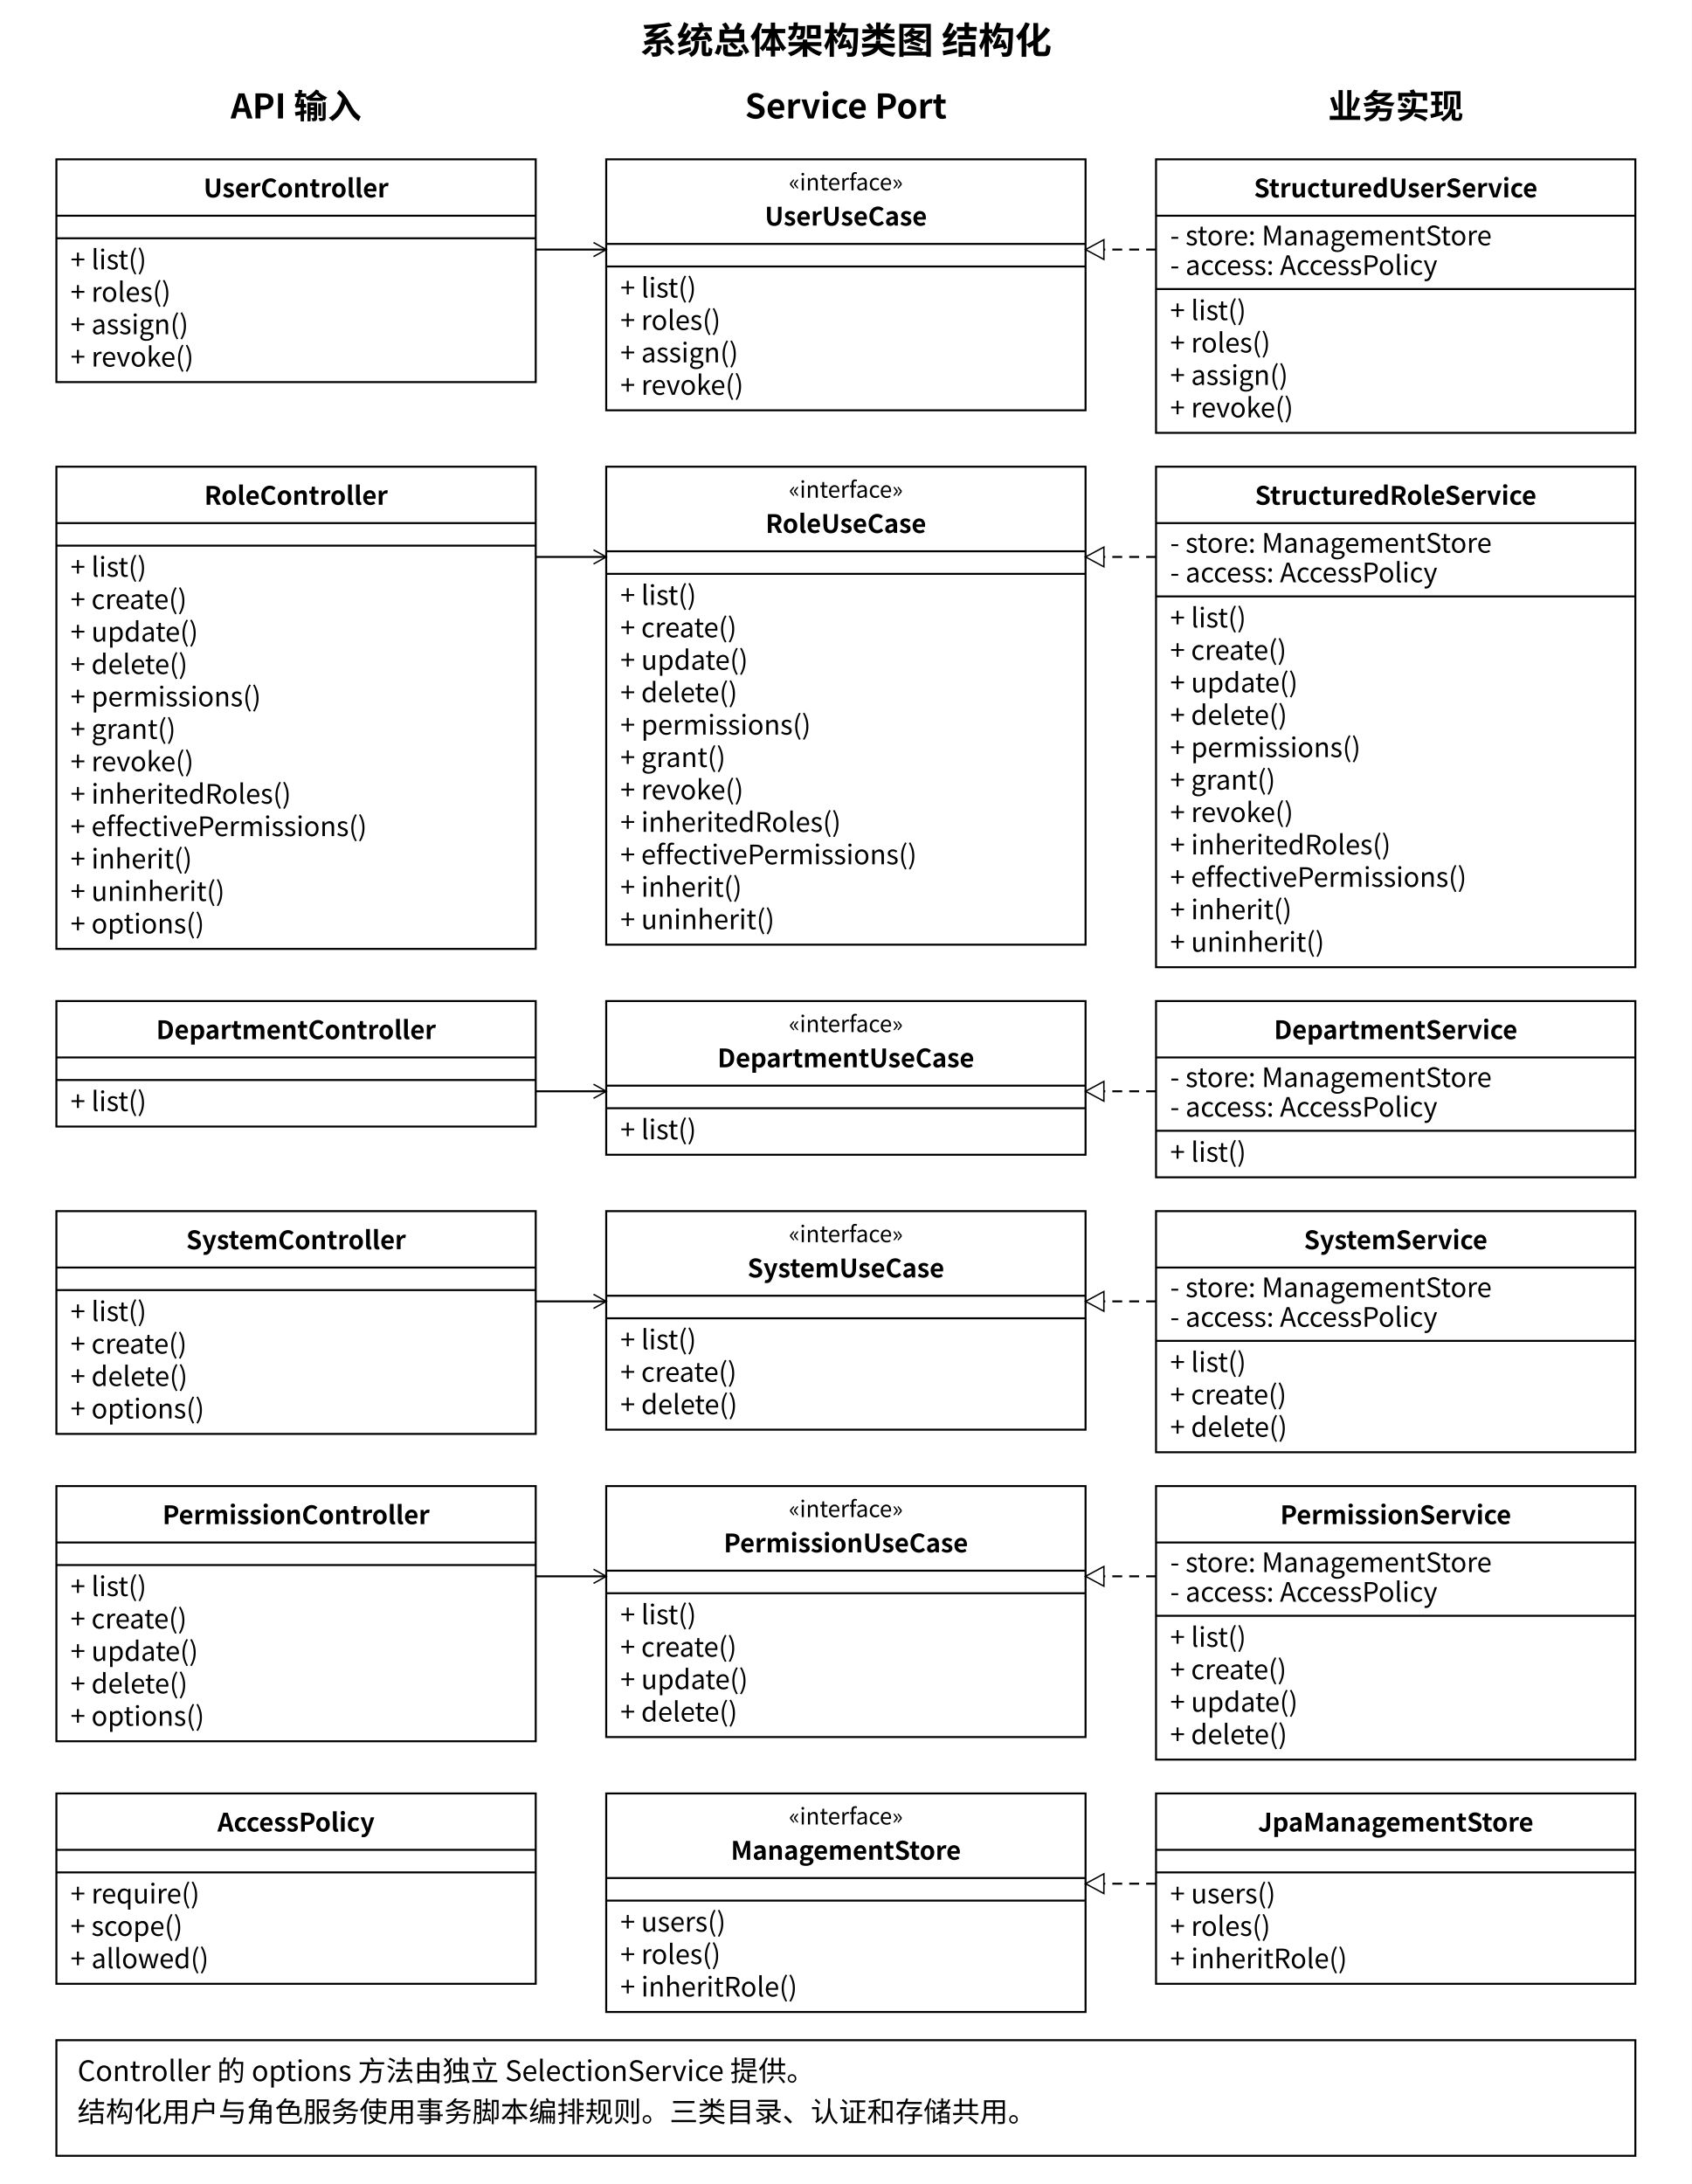
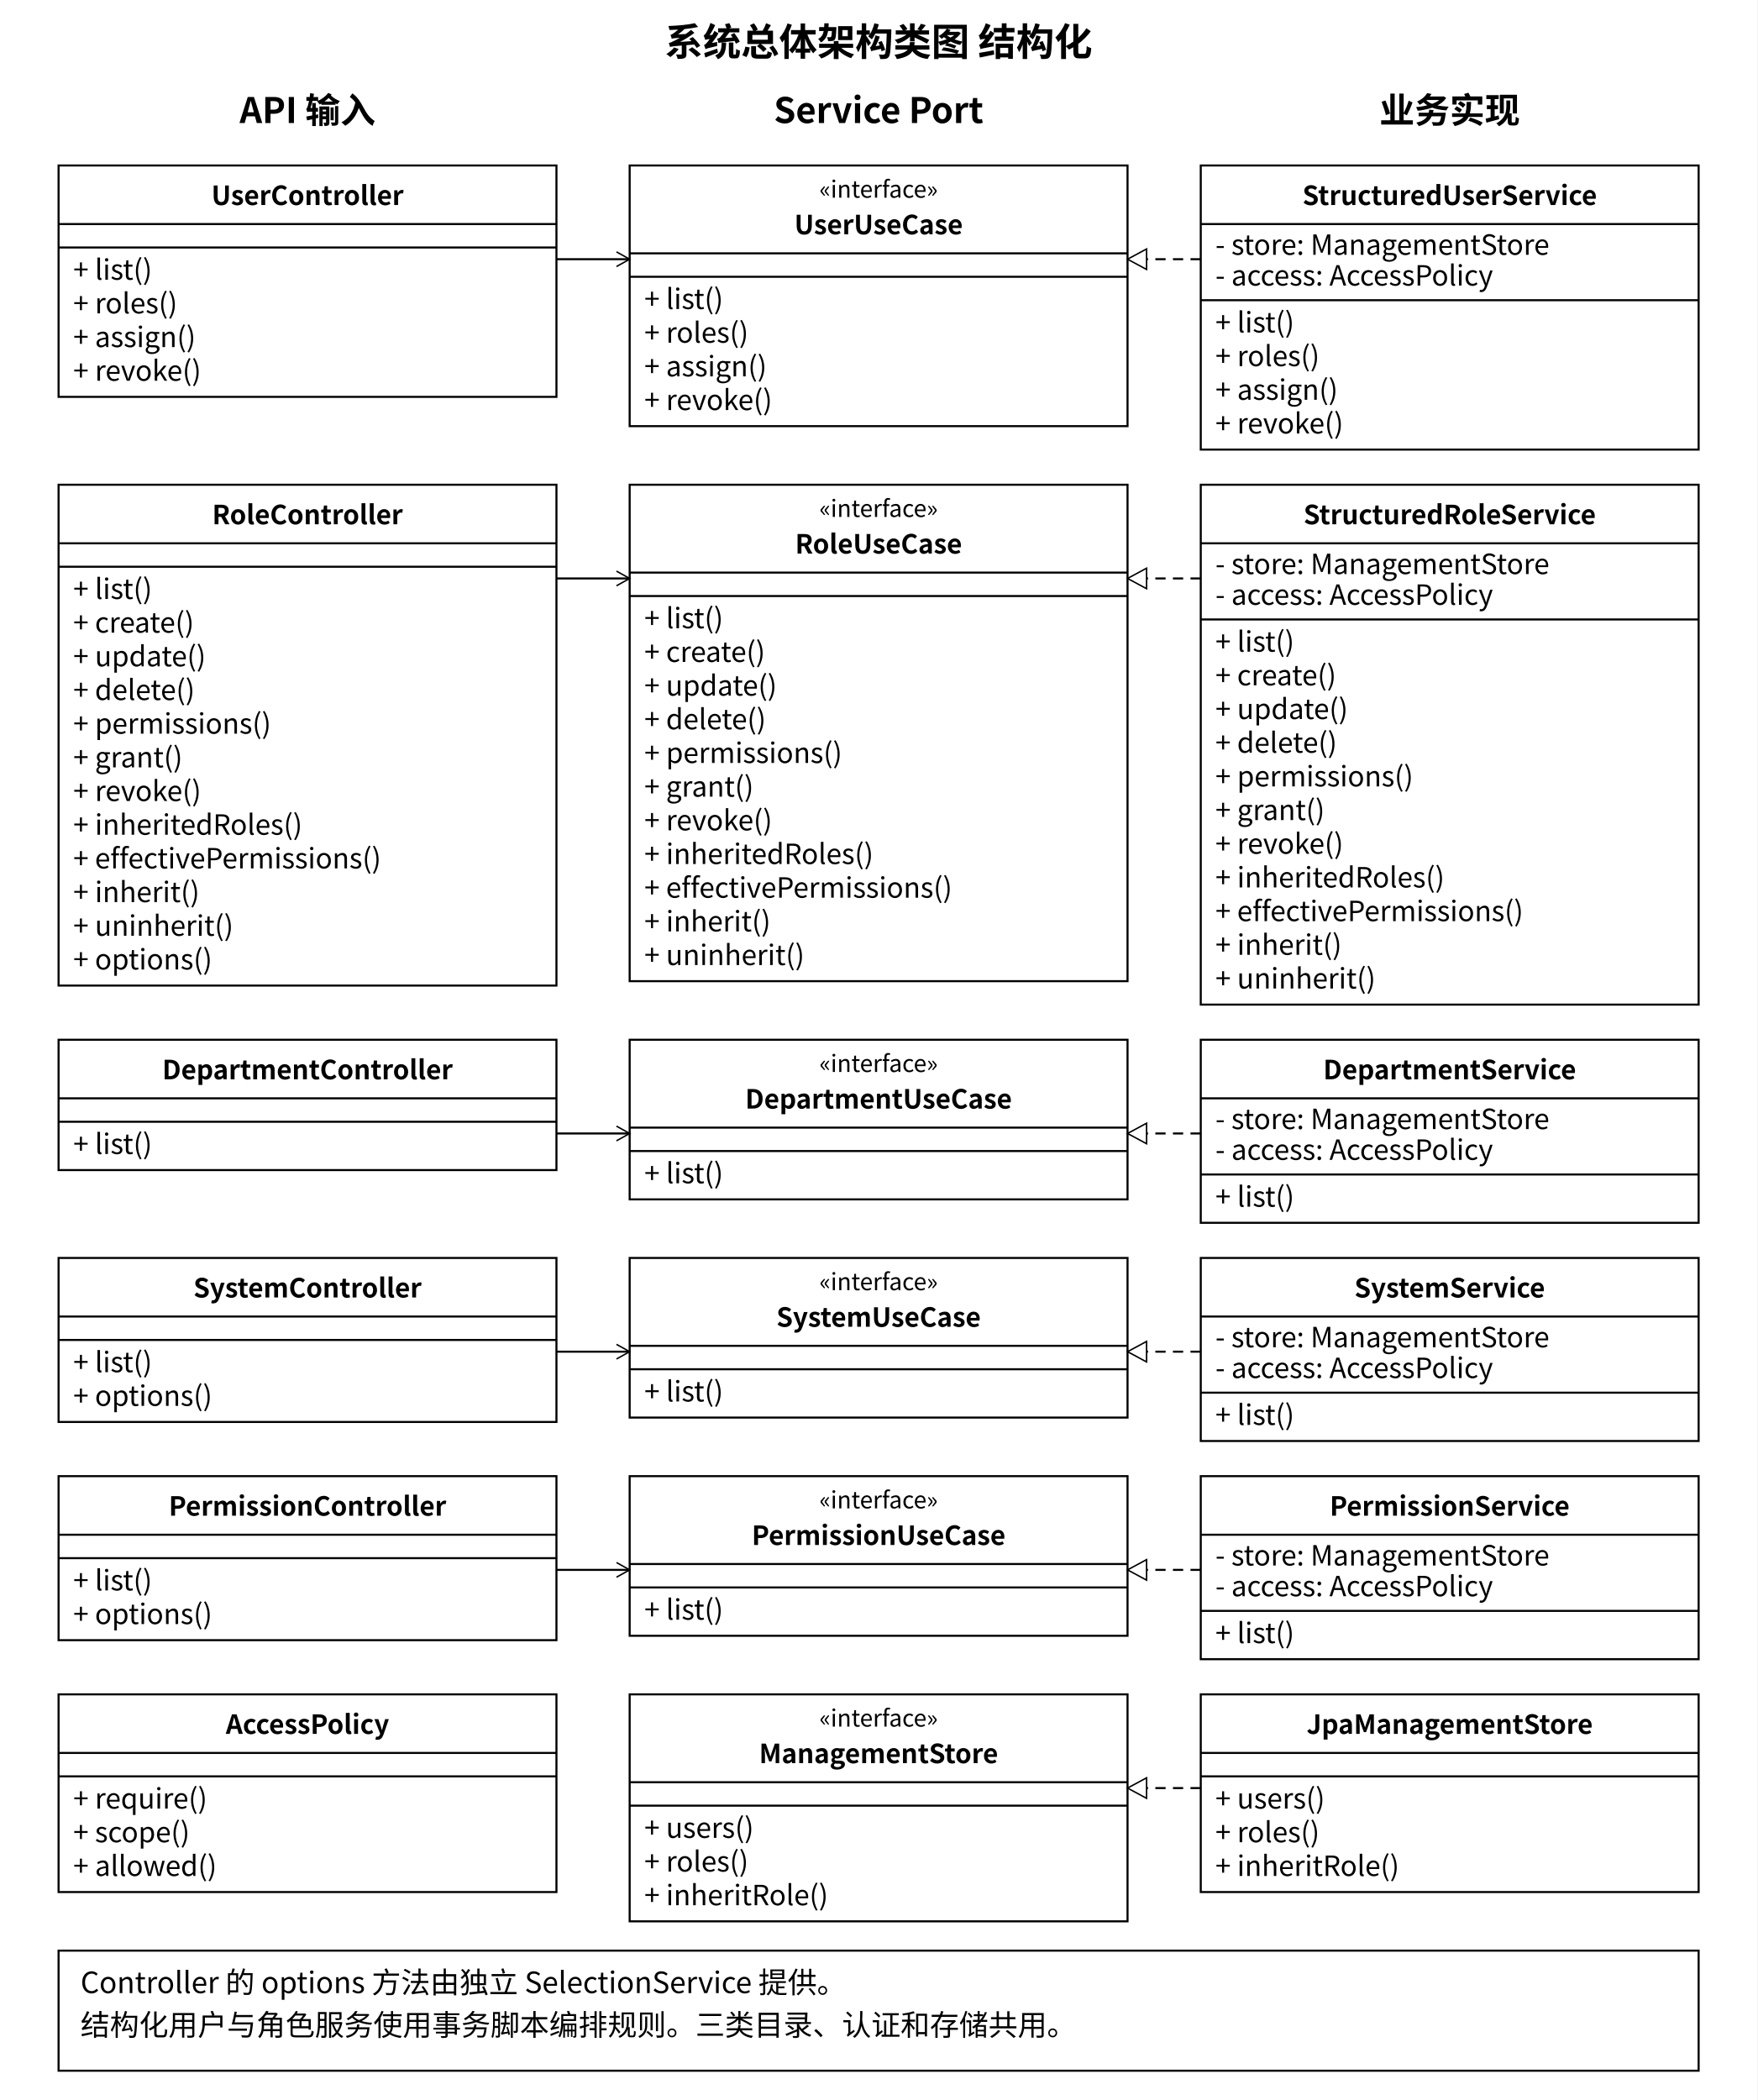
- <svg xmlns="http://www.w3.org/2000/svg" width="1200" height="1549" viewBox="0 0 1200 1549">
+ <svg xmlns="http://www.w3.org/2000/svg" width="1200" height="1434" viewBox="0 0 1200 1434">
  <style>text{font-family:'PingFang SC','Microsoft YaHei','Noto Sans CJK SC',system-ui,sans-serif;fill:black}</style>
  <defs>
    <marker id="open" markerWidth="12" markerHeight="12" refX="10" refY="6" orient="auto" markerUnits="userSpaceOnUse">
      <path d="M1,1 L10,6 L1,11" fill="none" stroke="black" />
    </marker>
    <marker id="filled" markerWidth="12" markerHeight="12" refX="10" refY="6" orient="auto" markerUnits="userSpaceOnUse">
      <path d="M1,1 L10,6 L1,11 Z" fill="black" />
    </marker>
    <marker id="triangle" markerWidth="16" markerHeight="16" refX="14" refY="8" orient="auto" markerUnits="userSpaceOnUse">
      <path d="M1,1 L14,8 L1,15 Z" fill="white" stroke="black" />
    </marker>
  </defs>
  <rect width="100%" height="100%" fill="white" />
  <text x="600.0" y="38" font-size="26" text-anchor="middle" font-weight="600">系统总体架构类图 结构化</text>
  <text x="210" y="84" font-size="24" text-anchor="middle" font-weight="600">API 输入</text>
  <text x="600" y="84" font-size="24" text-anchor="middle" font-weight="600">Service Port</text>
  <text x="990" y="84" font-size="24" text-anchor="middle" font-weight="600">业务实现</text>
  <rect x="40" y="113" width="340" height="158" rx="0" fill="white" stroke="black" stroke-width="1.4" />
  <text x="210.0" y="140" font-size="18" text-anchor="middle" font-weight="600">UserController</text>
  <path d="M 40,153 L 380,153" fill="none" stroke="black" stroke-width="1.4" />
  <path d="M 40,169 L 380,169" fill="none" stroke="black" stroke-width="1.4" />
  <text x="50" y="191" font-size="19" text-anchor="start" font-weight="400">+ list()</text>
  <text x="50" y="214" font-size="19" text-anchor="start" font-weight="400">+ roles()</text>
  <text x="50" y="237" font-size="19" text-anchor="start" font-weight="400">+ assign()</text>
  <text x="50" y="260" font-size="19" text-anchor="start" font-weight="400">+ revoke()</text>
  <rect x="430" y="113" width="340" height="178" rx="0" fill="white" stroke="black" stroke-width="1.4" />
  <text x="600.0" y="135" font-size="16" text-anchor="middle" font-weight="400">«interface»</text>
  <text x="600.0" y="160" font-size="18" text-anchor="middle" font-weight="600">UserUseCase</text>
  <path d="M 430,173 L 770,173" fill="none" stroke="black" stroke-width="1.4" />
  <path d="M 430,189 L 770,189" fill="none" stroke="black" stroke-width="1.4" />
  <text x="440" y="211" font-size="19" text-anchor="start" font-weight="400">+ list()</text>
  <text x="440" y="234" font-size="19" text-anchor="start" font-weight="400">+ roles()</text>
  <text x="440" y="257" font-size="19" text-anchor="start" font-weight="400">+ assign()</text>
  <text x="440" y="280" font-size="19" text-anchor="start" font-weight="400">+ revoke()</text>
  <rect x="820" y="113" width="340" height="194" rx="0" fill="white" stroke="black" stroke-width="1.4" />
  <text x="990.0" y="140" font-size="18" text-anchor="middle" font-weight="600">StructuredUserService</text>
  <path d="M 820,153 L 1160,153" fill="none" stroke="black" stroke-width="1.4" />
  <text x="830" y="174" font-size="19" text-anchor="start" font-weight="400">- store: ManagementStore</text>
  <text x="830" y="195" font-size="19" text-anchor="start" font-weight="400">- access: AccessPolicy</text>
  <path d="M 820,205 L 1160,205" fill="none" stroke="black" stroke-width="1.4" />
  <text x="830" y="227" font-size="19" text-anchor="start" font-weight="400">+ list()</text>
  <text x="830" y="250" font-size="19" text-anchor="start" font-weight="400">+ roles()</text>
  <text x="830" y="273" font-size="19" text-anchor="start" font-weight="400">+ assign()</text>
  <text x="830" y="296" font-size="19" text-anchor="start" font-weight="400">+ revoke()</text>
  <path d="M 380,177 L 430,177" fill="none" stroke="black" stroke-width="1.4" marker-end="url(#open)" />
  <path d="M 820,177 L 770,177" fill="none" stroke="black" stroke-width="1.4" stroke-dasharray="7 5" marker-end="url(#triangle)" />
  <rect x="40" y="331" width="340" height="342" rx="0" fill="white" stroke="black" stroke-width="1.4" />
  <text x="210.0" y="358" font-size="18" text-anchor="middle" font-weight="600">RoleController</text>
  <path d="M 40,371 L 380,371" fill="none" stroke="black" stroke-width="1.4" />
  <path d="M 40,387 L 380,387" fill="none" stroke="black" stroke-width="1.4" />
  <text x="50" y="409" font-size="19" text-anchor="start" font-weight="400">+ list()</text>
  <text x="50" y="432" font-size="19" text-anchor="start" font-weight="400">+ create()</text>
  <text x="50" y="455" font-size="19" text-anchor="start" font-weight="400">+ update()</text>
  <text x="50" y="478" font-size="19" text-anchor="start" font-weight="400">+ delete()</text>
  <text x="50" y="501" font-size="19" text-anchor="start" font-weight="400">+ permissions()</text>
  <text x="50" y="524" font-size="19" text-anchor="start" font-weight="400">+ grant()</text>
  <text x="50" y="547" font-size="19" text-anchor="start" font-weight="400">+ revoke()</text>
  <text x="50" y="570" font-size="19" text-anchor="start" font-weight="400">+ inheritedRoles()</text>
  <text x="50" y="593" font-size="19" text-anchor="start" font-weight="400">+ effectivePermissions()</text>
  <text x="50" y="616" font-size="19" text-anchor="start" font-weight="400">+ inherit()</text>
  <text x="50" y="639" font-size="19" text-anchor="start" font-weight="400">+ uninherit()</text>
  <text x="50" y="662" font-size="19" text-anchor="start" font-weight="400">+ options()</text>
  <rect x="430" y="331" width="340" height="339" rx="0" fill="white" stroke="black" stroke-width="1.4" />
  <text x="600.0" y="353" font-size="16" text-anchor="middle" font-weight="400">«interface»</text>
  <text x="600.0" y="378" font-size="18" text-anchor="middle" font-weight="600">RoleUseCase</text>
  <path d="M 430,391 L 770,391" fill="none" stroke="black" stroke-width="1.4" />
  <path d="M 430,407 L 770,407" fill="none" stroke="black" stroke-width="1.4" />
  <text x="440" y="429" font-size="19" text-anchor="start" font-weight="400">+ list()</text>
  <text x="440" y="452" font-size="19" text-anchor="start" font-weight="400">+ create()</text>
  <text x="440" y="475" font-size="19" text-anchor="start" font-weight="400">+ update()</text>
  <text x="440" y="498" font-size="19" text-anchor="start" font-weight="400">+ delete()</text>
  <text x="440" y="521" font-size="19" text-anchor="start" font-weight="400">+ permissions()</text>
  <text x="440" y="544" font-size="19" text-anchor="start" font-weight="400">+ grant()</text>
  <text x="440" y="567" font-size="19" text-anchor="start" font-weight="400">+ revoke()</text>
  <text x="440" y="590" font-size="19" text-anchor="start" font-weight="400">+ inheritedRoles()</text>
  <text x="440" y="613" font-size="19" text-anchor="start" font-weight="400">+ effectivePermissions()</text>
  <text x="440" y="636" font-size="19" text-anchor="start" font-weight="400">+ inherit()</text>
  <text x="440" y="659" font-size="19" text-anchor="start" font-weight="400">+ uninherit()</text>
  <rect x="820" y="331" width="340" height="355" rx="0" fill="white" stroke="black" stroke-width="1.4" />
  <text x="990.0" y="358" font-size="18" text-anchor="middle" font-weight="600">StructuredRoleService</text>
  <path d="M 820,371 L 1160,371" fill="none" stroke="black" stroke-width="1.4" />
  <text x="830" y="392" font-size="19" text-anchor="start" font-weight="400">- store: ManagementStore</text>
  <text x="830" y="413" font-size="19" text-anchor="start" font-weight="400">- access: AccessPolicy</text>
  <path d="M 820,423 L 1160,423" fill="none" stroke="black" stroke-width="1.4" />
  <text x="830" y="445" font-size="19" text-anchor="start" font-weight="400">+ list()</text>
  <text x="830" y="468" font-size="19" text-anchor="start" font-weight="400">+ create()</text>
  <text x="830" y="491" font-size="19" text-anchor="start" font-weight="400">+ update()</text>
  <text x="830" y="514" font-size="19" text-anchor="start" font-weight="400">+ delete()</text>
  <text x="830" y="537" font-size="19" text-anchor="start" font-weight="400">+ permissions()</text>
  <text x="830" y="560" font-size="19" text-anchor="start" font-weight="400">+ grant()</text>
  <text x="830" y="583" font-size="19" text-anchor="start" font-weight="400">+ revoke()</text>
  <text x="830" y="606" font-size="19" text-anchor="start" font-weight="400">+ inheritedRoles()</text>
  <text x="830" y="629" font-size="19" text-anchor="start" font-weight="400">+ effectivePermissions()</text>
  <text x="830" y="652" font-size="19" text-anchor="start" font-weight="400">+ inherit()</text>
  <text x="830" y="675" font-size="19" text-anchor="start" font-weight="400">+ uninherit()</text>
  <path d="M 380,395 L 430,395" fill="none" stroke="black" stroke-width="1.4" marker-end="url(#open)" />
  <path d="M 820,395 L 770,395" fill="none" stroke="black" stroke-width="1.4" stroke-dasharray="7 5" marker-end="url(#triangle)" />
  <rect x="40" y="710" width="340" height="89" rx="0" fill="white" stroke="black" stroke-width="1.4" />
  <text x="210.0" y="737" font-size="18" text-anchor="middle" font-weight="600">DepartmentController</text>
  <path d="M 40,750 L 380,750" fill="none" stroke="black" stroke-width="1.4" />
  <path d="M 40,766 L 380,766" fill="none" stroke="black" stroke-width="1.4" />
  <text x="50" y="788" font-size="19" text-anchor="start" font-weight="400">+ list()</text>
  <rect x="430" y="710" width="340" height="109" rx="0" fill="white" stroke="black" stroke-width="1.4" />
  <text x="600.0" y="732" font-size="16" text-anchor="middle" font-weight="400">«interface»</text>
  <text x="600.0" y="757" font-size="18" text-anchor="middle" font-weight="600">DepartmentUseCase</text>
  <path d="M 430,770 L 770,770" fill="none" stroke="black" stroke-width="1.4" />
  <path d="M 430,786 L 770,786" fill="none" stroke="black" stroke-width="1.4" />
  <text x="440" y="808" font-size="19" text-anchor="start" font-weight="400">+ list()</text>
  <rect x="820" y="710" width="340" height="125" rx="0" fill="white" stroke="black" stroke-width="1.4" />
  <text x="990.0" y="737" font-size="18" text-anchor="middle" font-weight="600">DepartmentService</text>
  <path d="M 820,750 L 1160,750" fill="none" stroke="black" stroke-width="1.4" />
  <text x="830" y="771" font-size="19" text-anchor="start" font-weight="400">- store: ManagementStore</text>
  <text x="830" y="792" font-size="19" text-anchor="start" font-weight="400">- access: AccessPolicy</text>
  <path d="M 820,802 L 1160,802" fill="none" stroke="black" stroke-width="1.4" />
  <text x="830" y="824" font-size="19" text-anchor="start" font-weight="400">+ list()</text>
  <path d="M 380,774 L 430,774" fill="none" stroke="black" stroke-width="1.4" marker-end="url(#open)" />
  <path d="M 820,774 L 770,774" fill="none" stroke="black" stroke-width="1.4" stroke-dasharray="7 5" marker-end="url(#triangle)" />
-   <rect x="40" y="859" width="340" height="158" rx="0" fill="white" stroke="black" stroke-width="1.4" />
+   <rect x="40" y="859" width="340" height="112" rx="0" fill="white" stroke="black" stroke-width="1.4" />
  <text x="210.0" y="886" font-size="18" text-anchor="middle" font-weight="600">SystemController</text>
  <path d="M 40,899 L 380,899" fill="none" stroke="black" stroke-width="1.4" />
  <path d="M 40,915 L 380,915" fill="none" stroke="black" stroke-width="1.4" />
  <text x="50" y="937" font-size="19" text-anchor="start" font-weight="400">+ list()</text>
-   <text x="50" y="960" font-size="19" text-anchor="start" font-weight="400">+ create()</text>
-   <text x="50" y="983" font-size="19" text-anchor="start" font-weight="400">+ delete()</text>
-   <text x="50" y="1006" font-size="19" text-anchor="start" font-weight="400">+ options()</text>
-   <rect x="430" y="859" width="340" height="155" rx="0" fill="white" stroke="black" stroke-width="1.4" />
+   <text x="50" y="960" font-size="19" text-anchor="start" font-weight="400">+ options()</text>
+   <rect x="430" y="859" width="340" height="109" rx="0" fill="white" stroke="black" stroke-width="1.4" />
  <text x="600.0" y="881" font-size="16" text-anchor="middle" font-weight="400">«interface»</text>
  <text x="600.0" y="906" font-size="18" text-anchor="middle" font-weight="600">SystemUseCase</text>
  <path d="M 430,919 L 770,919" fill="none" stroke="black" stroke-width="1.4" />
  <path d="M 430,935 L 770,935" fill="none" stroke="black" stroke-width="1.4" />
  <text x="440" y="957" font-size="19" text-anchor="start" font-weight="400">+ list()</text>
-   <text x="440" y="980" font-size="19" text-anchor="start" font-weight="400">+ create()</text>
-   <text x="440" y="1003" font-size="19" text-anchor="start" font-weight="400">+ delete()</text>
-   <rect x="820" y="859" width="340" height="171" rx="0" fill="white" stroke="black" stroke-width="1.4" />
+   <rect x="820" y="859" width="340" height="125" rx="0" fill="white" stroke="black" stroke-width="1.4" />
  <text x="990.0" y="886" font-size="18" text-anchor="middle" font-weight="600">SystemService</text>
  <path d="M 820,899 L 1160,899" fill="none" stroke="black" stroke-width="1.4" />
  <text x="830" y="920" font-size="19" text-anchor="start" font-weight="400">- store: ManagementStore</text>
  <text x="830" y="941" font-size="19" text-anchor="start" font-weight="400">- access: AccessPolicy</text>
  <path d="M 820,951 L 1160,951" fill="none" stroke="black" stroke-width="1.4" />
  <text x="830" y="973" font-size="19" text-anchor="start" font-weight="400">+ list()</text>
-   <text x="830" y="996" font-size="19" text-anchor="start" font-weight="400">+ create()</text>
-   <text x="830" y="1019" font-size="19" text-anchor="start" font-weight="400">+ delete()</text>
  <path d="M 380,923 L 430,923" fill="none" stroke="black" stroke-width="1.4" marker-end="url(#open)" />
  <path d="M 820,923 L 770,923" fill="none" stroke="black" stroke-width="1.4" stroke-dasharray="7 5" marker-end="url(#triangle)" />
-   <rect x="40" y="1054" width="340" height="181" rx="0" fill="white" stroke="black" stroke-width="1.4" />
-   <text x="210.0" y="1081" font-size="18" text-anchor="middle" font-weight="600">PermissionController</text>
-   <path d="M 40,1094 L 380,1094" fill="none" stroke="black" stroke-width="1.4" />
-   <path d="M 40,1110 L 380,1110" fill="none" stroke="black" stroke-width="1.4" />
-   <text x="50" y="1132" font-size="19" text-anchor="start" font-weight="400">+ list()</text>
-   <text x="50" y="1155" font-size="19" text-anchor="start" font-weight="400">+ create()</text>
-   <text x="50" y="1178" font-size="19" text-anchor="start" font-weight="400">+ update()</text>
-   <text x="50" y="1201" font-size="19" text-anchor="start" font-weight="400">+ delete()</text>
-   <text x="50" y="1224" font-size="19" text-anchor="start" font-weight="400">+ options()</text>
-   <rect x="430" y="1054" width="340" height="178" rx="0" fill="white" stroke="black" stroke-width="1.4" />
-   <text x="600.0" y="1076" font-size="16" text-anchor="middle" font-weight="400">«interface»</text>
-   <text x="600.0" y="1101" font-size="18" text-anchor="middle" font-weight="600">PermissionUseCase</text>
-   <path d="M 430,1114 L 770,1114" fill="none" stroke="black" stroke-width="1.4" />
-   <path d="M 430,1130 L 770,1130" fill="none" stroke="black" stroke-width="1.4" />
-   <text x="440" y="1152" font-size="19" text-anchor="start" font-weight="400">+ list()</text>
-   <text x="440" y="1175" font-size="19" text-anchor="start" font-weight="400">+ create()</text>
-   <text x="440" y="1198" font-size="19" text-anchor="start" font-weight="400">+ update()</text>
-   <text x="440" y="1221" font-size="19" text-anchor="start" font-weight="400">+ delete()</text>
-   <rect x="820" y="1054" width="340" height="194" rx="0" fill="white" stroke="black" stroke-width="1.4" />
-   <text x="990.0" y="1081" font-size="18" text-anchor="middle" font-weight="600">PermissionService</text>
-   <path d="M 820,1094 L 1160,1094" fill="none" stroke="black" stroke-width="1.4" />
-   <text x="830" y="1115" font-size="19" text-anchor="start" font-weight="400">- store: ManagementStore</text>
-   <text x="830" y="1136" font-size="19" text-anchor="start" font-weight="400">- access: AccessPolicy</text>
-   <path d="M 820,1146 L 1160,1146" fill="none" stroke="black" stroke-width="1.4" />
-   <text x="830" y="1168" font-size="19" text-anchor="start" font-weight="400">+ list()</text>
-   <text x="830" y="1191" font-size="19" text-anchor="start" font-weight="400">+ create()</text>
-   <text x="830" y="1214" font-size="19" text-anchor="start" font-weight="400">+ update()</text>
-   <text x="830" y="1237" font-size="19" text-anchor="start" font-weight="400">+ delete()</text>
-   <path d="M 380,1118 L 430,1118" fill="none" stroke="black" stroke-width="1.4" marker-end="url(#open)" />
-   <path d="M 820,1118 L 770,1118" fill="none" stroke="black" stroke-width="1.4" stroke-dasharray="7 5" marker-end="url(#triangle)" />
-   <rect x="40" y="1272" width="340" height="135" rx="0" fill="white" stroke="black" stroke-width="1.4" />
-   <text x="210.0" y="1299" font-size="18" text-anchor="middle" font-weight="600">AccessPolicy</text>
-   <path d="M 40,1312 L 380,1312" fill="none" stroke="black" stroke-width="1.4" />
-   <path d="M 40,1328 L 380,1328" fill="none" stroke="black" stroke-width="1.4" />
-   <text x="50" y="1350" font-size="19" text-anchor="start" font-weight="400">+ require()</text>
-   <text x="50" y="1373" font-size="19" text-anchor="start" font-weight="400">+ scope()</text>
-   <text x="50" y="1396" font-size="19" text-anchor="start" font-weight="400">+ allowed()</text>
-   <rect x="430" y="1272" width="340" height="155" rx="0" fill="white" stroke="black" stroke-width="1.4" />
-   <text x="600.0" y="1294" font-size="16" text-anchor="middle" font-weight="400">«interface»</text>
-   <text x="600.0" y="1319" font-size="18" text-anchor="middle" font-weight="600">ManagementStore</text>
-   <path d="M 430,1332 L 770,1332" fill="none" stroke="black" stroke-width="1.4" />
-   <path d="M 430,1348 L 770,1348" fill="none" stroke="black" stroke-width="1.4" />
-   <text x="440" y="1370" font-size="19" text-anchor="start" font-weight="400">+ users()</text>
-   <text x="440" y="1393" font-size="19" text-anchor="start" font-weight="400">+ roles()</text>
-   <text x="440" y="1416" font-size="19" text-anchor="start" font-weight="400">+ inheritRole()</text>
-   <rect x="820" y="1272" width="340" height="135" rx="0" fill="white" stroke="black" stroke-width="1.4" />
-   <text x="990.0" y="1299" font-size="18" text-anchor="middle" font-weight="600">JpaManagementStore</text>
-   <path d="M 820,1312 L 1160,1312" fill="none" stroke="black" stroke-width="1.4" />
-   <path d="M 820,1328 L 1160,1328" fill="none" stroke="black" stroke-width="1.4" />
-   <text x="830" y="1350" font-size="19" text-anchor="start" font-weight="400">+ users()</text>
-   <text x="830" y="1373" font-size="19" text-anchor="start" font-weight="400">+ roles()</text>
-   <text x="830" y="1396" font-size="19" text-anchor="start" font-weight="400">+ inheritRole()</text>
-   <path d="M 820,1336 L 770,1336" fill="none" stroke="black" stroke-width="1.4" stroke-dasharray="7 5" marker-end="url(#triangle)" />
-   <rect x="40" y="1447" width="1120" height="82" rx="0" fill="white" stroke="black" stroke-width="1.4" />
-   <text x="55" y="1476" font-size="20" text-anchor="start" font-weight="400">Controller 的 options 方法由独立 SelectionService 提供。</text>
-   <text x="55" y="1505" font-size="20" text-anchor="start" font-weight="400">结构化用户与角色服务使用事务脚本编排规则。三类目录、认证和存储共用。</text>
+   <rect x="40" y="1008" width="340" height="112" rx="0" fill="white" stroke="black" stroke-width="1.4" />
+   <text x="210.0" y="1035" font-size="18" text-anchor="middle" font-weight="600">PermissionController</text>
+   <path d="M 40,1048 L 380,1048" fill="none" stroke="black" stroke-width="1.4" />
+   <path d="M 40,1064 L 380,1064" fill="none" stroke="black" stroke-width="1.4" />
+   <text x="50" y="1086" font-size="19" text-anchor="start" font-weight="400">+ list()</text>
+   <text x="50" y="1109" font-size="19" text-anchor="start" font-weight="400">+ options()</text>
+   <rect x="430" y="1008" width="340" height="109" rx="0" fill="white" stroke="black" stroke-width="1.4" />
+   <text x="600.0" y="1030" font-size="16" text-anchor="middle" font-weight="400">«interface»</text>
+   <text x="600.0" y="1055" font-size="18" text-anchor="middle" font-weight="600">PermissionUseCase</text>
+   <path d="M 430,1068 L 770,1068" fill="none" stroke="black" stroke-width="1.4" />
+   <path d="M 430,1084 L 770,1084" fill="none" stroke="black" stroke-width="1.4" />
+   <text x="440" y="1106" font-size="19" text-anchor="start" font-weight="400">+ list()</text>
+   <rect x="820" y="1008" width="340" height="125" rx="0" fill="white" stroke="black" stroke-width="1.4" />
+   <text x="990.0" y="1035" font-size="18" text-anchor="middle" font-weight="600">PermissionService</text>
+   <path d="M 820,1048 L 1160,1048" fill="none" stroke="black" stroke-width="1.4" />
+   <text x="830" y="1069" font-size="19" text-anchor="start" font-weight="400">- store: ManagementStore</text>
+   <text x="830" y="1090" font-size="19" text-anchor="start" font-weight="400">- access: AccessPolicy</text>
+   <path d="M 820,1100 L 1160,1100" fill="none" stroke="black" stroke-width="1.4" />
+   <text x="830" y="1122" font-size="19" text-anchor="start" font-weight="400">+ list()</text>
+   <path d="M 380,1072 L 430,1072" fill="none" stroke="black" stroke-width="1.4" marker-end="url(#open)" />
+   <path d="M 820,1072 L 770,1072" fill="none" stroke="black" stroke-width="1.4" stroke-dasharray="7 5" marker-end="url(#triangle)" />
+   <rect x="40" y="1157" width="340" height="135" rx="0" fill="white" stroke="black" stroke-width="1.4" />
+   <text x="210.0" y="1184" font-size="18" text-anchor="middle" font-weight="600">AccessPolicy</text>
+   <path d="M 40,1197 L 380,1197" fill="none" stroke="black" stroke-width="1.4" />
+   <path d="M 40,1213 L 380,1213" fill="none" stroke="black" stroke-width="1.4" />
+   <text x="50" y="1235" font-size="19" text-anchor="start" font-weight="400">+ require()</text>
+   <text x="50" y="1258" font-size="19" text-anchor="start" font-weight="400">+ scope()</text>
+   <text x="50" y="1281" font-size="19" text-anchor="start" font-weight="400">+ allowed()</text>
+   <rect x="430" y="1157" width="340" height="155" rx="0" fill="white" stroke="black" stroke-width="1.4" />
+   <text x="600.0" y="1179" font-size="16" text-anchor="middle" font-weight="400">«interface»</text>
+   <text x="600.0" y="1204" font-size="18" text-anchor="middle" font-weight="600">ManagementStore</text>
+   <path d="M 430,1217 L 770,1217" fill="none" stroke="black" stroke-width="1.4" />
+   <path d="M 430,1233 L 770,1233" fill="none" stroke="black" stroke-width="1.4" />
+   <text x="440" y="1255" font-size="19" text-anchor="start" font-weight="400">+ users()</text>
+   <text x="440" y="1278" font-size="19" text-anchor="start" font-weight="400">+ roles()</text>
+   <text x="440" y="1301" font-size="19" text-anchor="start" font-weight="400">+ inheritRole()</text>
+   <rect x="820" y="1157" width="340" height="135" rx="0" fill="white" stroke="black" stroke-width="1.4" />
+   <text x="990.0" y="1184" font-size="18" text-anchor="middle" font-weight="600">JpaManagementStore</text>
+   <path d="M 820,1197 L 1160,1197" fill="none" stroke="black" stroke-width="1.4" />
+   <path d="M 820,1213 L 1160,1213" fill="none" stroke="black" stroke-width="1.4" />
+   <text x="830" y="1235" font-size="19" text-anchor="start" font-weight="400">+ users()</text>
+   <text x="830" y="1258" font-size="19" text-anchor="start" font-weight="400">+ roles()</text>
+   <text x="830" y="1281" font-size="19" text-anchor="start" font-weight="400">+ inheritRole()</text>
+   <path d="M 820,1221 L 770,1221" fill="none" stroke="black" stroke-width="1.4" stroke-dasharray="7 5" marker-end="url(#triangle)" />
+   <rect x="40" y="1332" width="1120" height="82" rx="0" fill="white" stroke="black" stroke-width="1.4" />
+   <text x="55" y="1361" font-size="20" text-anchor="start" font-weight="400">Controller 的 options 方法由独立 SelectionService 提供。</text>
+   <text x="55" y="1390" font-size="20" text-anchor="start" font-weight="400">结构化用户与角色服务使用事务脚本编排规则。三类目录、认证和存储共用。</text>
</svg>
